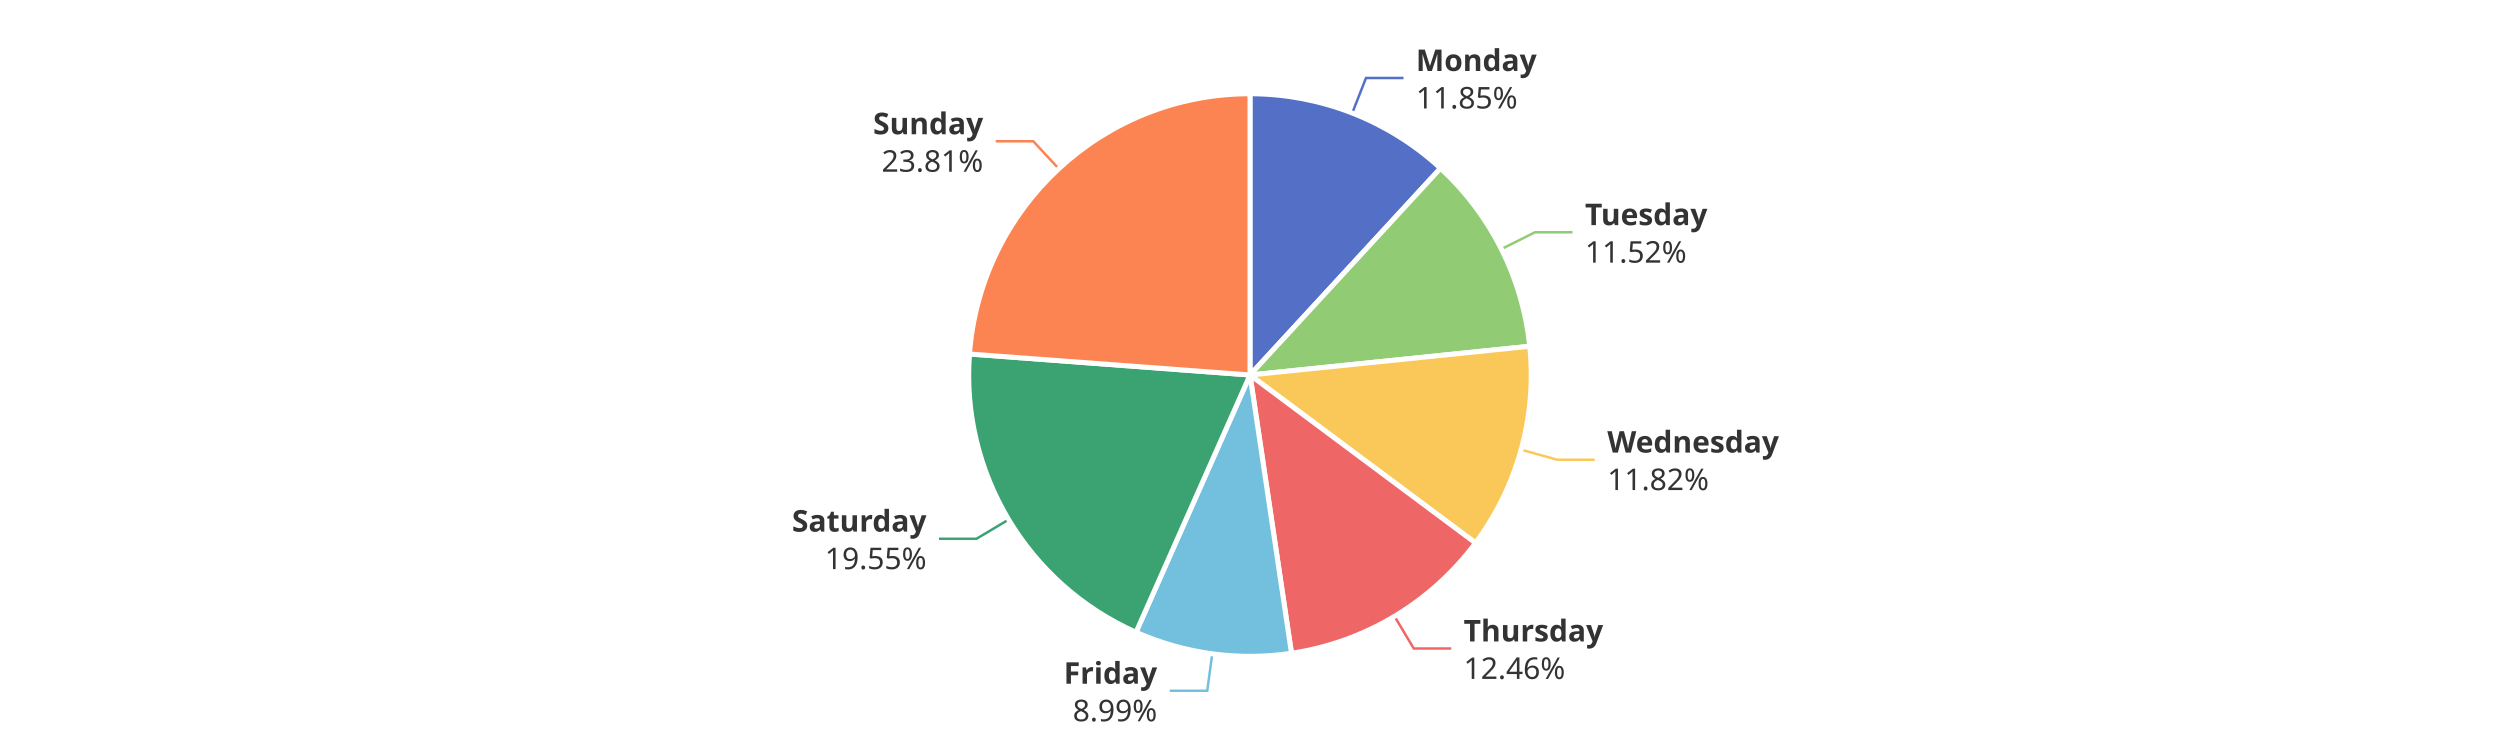
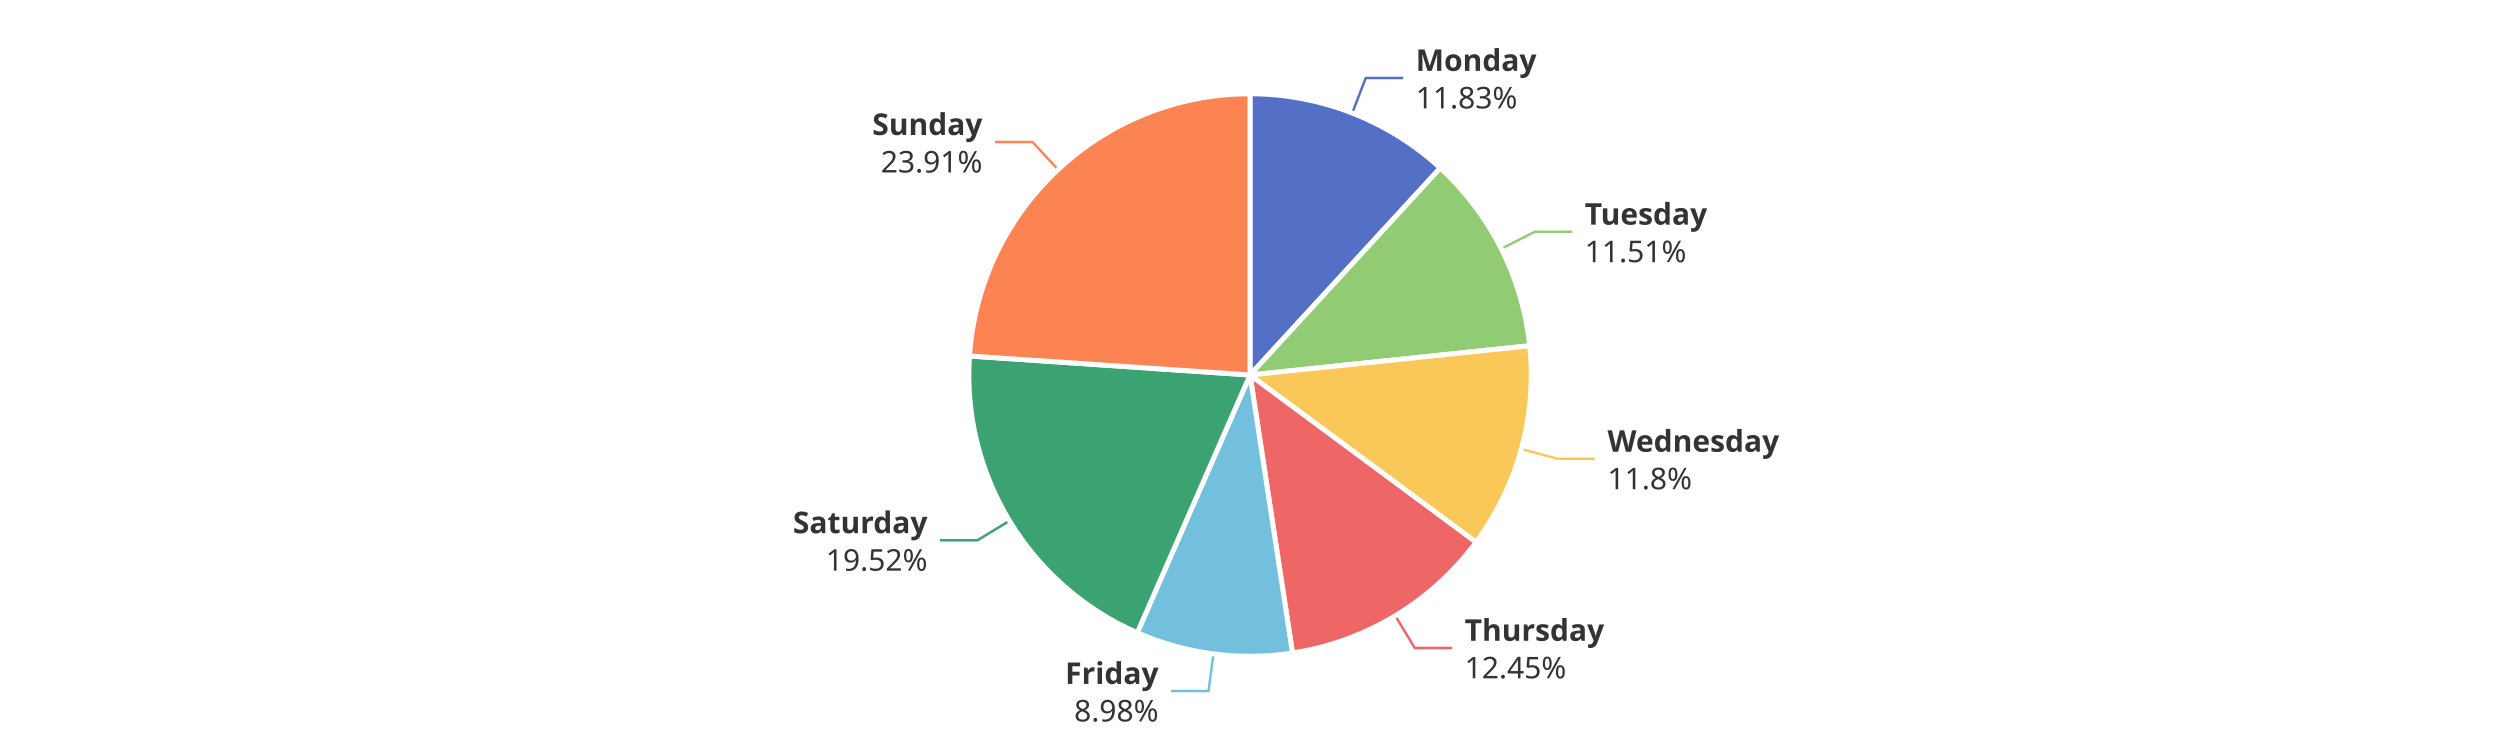
<svg xmlns="http://www.w3.org/2000/svg" width="1000" height="300" version="1.1" baseProfile="full" viewBox="0 0 1000 300">
  <rect width="1000" height="300" x="0" y="0" id="0" fill="#ffffff" />
-   <polyline points="540.9 45.2 546.4 31.2 561.4 31.2" fill="none" stroke="#5470c6" />
-   <polyline points="600.6 99.6 614 92.9 629 92.9" fill="none" stroke="#91cc75" />
-   <polyline points="608.5 179.9 622.9 183.9 637.9 183.9" fill="none" stroke="#fac858" />
-   <polyline points="557.8 246.5 565.5 259.4 580.5 259.4" fill="none" stroke="#ee6666" />
-   <polyline points="484.9 261.5 482.9 276.3 467.9 276.3" fill="none" stroke="#73c0de" />
-   <polyline points="403.5 207.8 390.6 215.5 375.6 215.5" fill="none" stroke="#3ba272" />
-   <polyline points="423.5 67.5 413.3 56.5 398.3 56.5" fill="none" stroke="#fc8452" />
-   <path d="M500 37.5A112.5 112.5 0 0 1 576.2 67.3L500 150Z" fill="#5470c6" stroke="#fff" stroke-width="2" stroke-linejoin="round" />
-   <path d="M576.2 67.3A112.5 112.5 0 0 1 611.9 138.5L500 150Z" fill="#91cc75" stroke="#fff" stroke-width="2" stroke-linejoin="round" />
-   <path d="M611.9 138.5A112.5 112.5 0 0 1 590.2 217.2L500 150Z" fill="#fac858" stroke="#fff" stroke-width="2" stroke-linejoin="round" />
-   <path d="M590.2 217.2A112.5 112.5 0 0 1 516.6 261.3L500 150Z" fill="#ee6666" stroke="#fff" stroke-width="2" stroke-linejoin="round" />
-   <path d="M516.6 261.3A112.5 112.5 0 0 1 454.4 252.9L500 150Z" fill="#73c0de" stroke="#fff" stroke-width="2" stroke-linejoin="round" />
-   <path d="M454.4 252.9A112.5 112.5 0 0 1 387.8 141.6L500 150Z" fill="#3ba272" stroke="#fff" stroke-width="2" stroke-linejoin="round" />
-   <path d="M387.8 141.6A112.5 112.5 0 0 1 500 37.5L500 150Z" fill="#fc8452" stroke="#fff" stroke-width="2" stroke-linejoin="round" />
-   <path d="M0 -15l42.8 0l0 30l-42.8 0Z" transform="translate(566.3767 31.2336)" fill="none" />
-   <text dominant-baseline="central" text-anchor="start" style="font-size:12px;font-family:sans-serif;font-weight:bold;" y="-7.5" transform="translate(566.3767 31.2336)" fill="#333" stroke="rgb(255,255,255)" stroke-width="2" paint-order="stroke" stroke-miterlimit="2">Monday</text>
-   <text dominant-baseline="central" text-anchor="start" style="font-size:12px;font-family:sans-serif;" y="7.5" transform="translate(566.3767 31.2336)" fill="#333" stroke="rgb(255,255,255)" stroke-width="2" paint-order="stroke" stroke-miterlimit="2">11.85%</text>
-   <path d="M0 -15l46.2 0l0 30l-46.2 0Z" transform="translate(634.0007 92.9028)" fill="none" />
-   <text dominant-baseline="central" text-anchor="start" style="font-size:12px;font-family:sans-serif;font-weight:bold;" y="-7.5" transform="translate(634.0007 92.9028)" fill="#333" stroke="rgb(255,255,255)" stroke-width="2" paint-order="stroke" stroke-miterlimit="2">Tuesday</text>
-   <text dominant-baseline="central" text-anchor="start" style="font-size:12px;font-family:sans-serif;" y="7.5" transform="translate(634.0007 92.9028)" fill="#333" stroke="rgb(255,255,255)" stroke-width="2" paint-order="stroke" stroke-miterlimit="2">11.52%</text>
-   <path d="M0 -15l63.6 0l0 30l-63.6 0Z" transform="translate(642.9174 183.8756)" fill="none" />
-   <text dominant-baseline="central" text-anchor="start" style="font-size:12px;font-family:sans-serif;font-weight:bold;" y="-7.5" transform="translate(642.9174 183.8756)" fill="#333" stroke="rgb(255,255,255)" stroke-width="2" paint-order="stroke" stroke-miterlimit="2">Wednesday</text>
-   <text dominant-baseline="central" text-anchor="start" style="font-size:12px;font-family:sans-serif;" y="7.5" transform="translate(642.9174 183.8756)" fill="#333" stroke="rgb(255,255,255)" stroke-width="2" paint-order="stroke" stroke-miterlimit="2">11.82%</text>
-   <path d="M0 -15l50.2 0l0 30l-50.2 0Z" transform="translate(585.4536 259.417)" fill="none" />
-   <text dominant-baseline="central" text-anchor="start" style="font-size:12px;font-family:sans-serif;font-weight:bold;" y="-7.5" transform="translate(585.4536 259.417)" fill="#333" stroke="rgb(255,255,255)" stroke-width="2" paint-order="stroke" stroke-miterlimit="2">Thursday</text>
-   <text dominant-baseline="central" text-anchor="start" style="font-size:12px;font-family:sans-serif;" y="7.5" transform="translate(585.4536 259.417)" fill="#333" stroke="rgb(255,255,255)" stroke-width="2" paint-order="stroke" stroke-miterlimit="2">12.46%</text>
-   <path d="M-34.2 -15l34.2 0l0 30l-34.2 0Z" transform="translate(462.8682 276.3438)" fill="none" />
-   <text dominant-baseline="central" text-anchor="end" style="font-size:12px;font-family:sans-serif;font-weight:bold;" y="-7.5" transform="translate(462.8682 276.3438)" fill="#333" stroke="rgb(255,255,255)" stroke-width="2" paint-order="stroke" stroke-miterlimit="2">Friday</text>
-   <text dominant-baseline="central" text-anchor="end" style="font-size:12px;font-family:sans-serif;" y="7.5" transform="translate(462.8682 276.3438)" fill="#333" stroke="rgb(255,255,255)" stroke-width="2" paint-order="stroke" stroke-miterlimit="2">8.99%</text>
-   <path d="M-48.2 -15l48.2 0l0 30l-48.2 0Z" transform="translate(370.6036 215.488)" fill="none" />
-   <text dominant-baseline="central" text-anchor="end" style="font-size:12px;font-family:sans-serif;font-weight:bold;" y="-7.5" transform="translate(370.6036 215.488)" fill="#333" stroke="rgb(255,255,255)" stroke-width="2" paint-order="stroke" stroke-miterlimit="2">Saturday</text>
-   <text dominant-baseline="central" text-anchor="end" style="font-size:12px;font-family:sans-serif;" y="7.5" transform="translate(370.6036 215.488)" fill="#333" stroke="rgb(255,255,255)" stroke-width="2" paint-order="stroke" stroke-miterlimit="2">19.55%</text>
-   <path d="M-40.9 -15l40.9 0l0 30l-40.9 0Z" transform="translate(393.2766 56.5372)" fill="none" />
-   <text dominant-baseline="central" text-anchor="end" style="font-size:12px;font-family:sans-serif;font-weight:bold;" y="-7.5" transform="translate(393.2766 56.5372)" fill="#333" stroke="rgb(255,255,255)" stroke-width="2" paint-order="stroke" stroke-miterlimit="2">Sunday</text>
-   <text dominant-baseline="central" text-anchor="end" style="font-size:12px;font-family:sans-serif;" y="7.5" transform="translate(393.2766 56.5372)" fill="#333" stroke="rgb(255,255,255)" stroke-width="2" paint-order="stroke" stroke-miterlimit="2">23.81%</text>
+   <polyline points="540.9 45.2 546.3 31.2 561.3 31.2" fill="none" stroke="#5470c6" />
+   <polyline points="600.5 99.5 613.9 92.7 628.9 92.7" fill="none" stroke="#91cc75" />
+   <polyline points="608.5 179.6 623 183.5 638 183.5" fill="none" stroke="#fac858" />
+   <polyline points="558.1 246.3 565.9 259.2 580.9 259.2" fill="none" stroke="#ee6666" />
+   <polyline points="485.4 261.5 483.4 276.4 468.4 276.4" fill="none" stroke="#73c0de" />
+   <polyline points="403.8 208.3 391 216.1 376 216.1" fill="none" stroke="#3ba272" />
+   <polyline points="423.2 67.8 413 56.8 398 56.8" fill="none" stroke="#fc8452" />
+   <path d="M500 37.5A112.5 112.5 0 0 1 576.1 67.2L500 150Z" fill="#5470c6" stroke="#fff" stroke-width="2" stroke-linejoin="round" />
+   <path d="M576.1 67.2A112.5 112.5 0 0 1 611.9 138.3L500 150Z" fill="#91cc75" stroke="#fff" stroke-width="2" stroke-linejoin="round" />
+   <path d="M611.9 138.3A112.5 112.5 0 0 1 590.4 216.9L500 150Z" fill="#fac858" stroke="#fff" stroke-width="2" stroke-linejoin="round" />
+   <path d="M590.4 216.9A112.5 112.5 0 0 1 517 261.2L500 150Z" fill="#ee6666" stroke="#fff" stroke-width="2" stroke-linejoin="round" />
+   <path d="M517 261.2A112.5 112.5 0 0 1 454.9 253.1L500 150Z" fill="#73c0de" stroke="#fff" stroke-width="2" stroke-linejoin="round" />
+   <path d="M454.9 253.1A112.5 112.5 0 0 1 387.8 142.4L500 150Z" fill="#3ba272" stroke="#fff" stroke-width="2" stroke-linejoin="round" />
+   <path d="M387.8 142.4A112.5 112.5 0 0 1 500 37.5L500 150Z" fill="#fc8452" stroke="#fff" stroke-width="2" stroke-linejoin="round" />
+   <path d="M0 -15l42.8 0l0 30l-42.8 0Z" transform="translate(566.2977 31.2028)" fill="none" />
+   <text dominant-baseline="central" text-anchor="start" style="font-size:12px;font-family:sans-serif;font-weight:bold;" y="-7.5" transform="translate(566.2977 31.2028)" fill="#333" stroke="rgb(255,255,255)" stroke-width="2" paint-order="stroke" stroke-miterlimit="2">Monday</text>
+   <text dominant-baseline="central" text-anchor="start" style="font-size:12px;font-family:sans-serif;" y="7.5" transform="translate(566.2977 31.2028)" fill="#333" stroke="rgb(255,255,255)" stroke-width="2" paint-order="stroke" stroke-miterlimit="2">11.83%</text>
+   <path d="M0 -15l46.2 0l0 30l-46.2 0Z" transform="translate(633.9045 92.7112)" fill="none" />
+   <text dominant-baseline="central" text-anchor="start" style="font-size:12px;font-family:sans-serif;font-weight:bold;" y="-7.5" transform="translate(633.9045 92.7112)" fill="#333" stroke="rgb(255,255,255)" stroke-width="2" paint-order="stroke" stroke-miterlimit="2">Tuesday</text>
+   <text dominant-baseline="central" text-anchor="start" style="font-size:12px;font-family:sans-serif;" y="7.5" transform="translate(633.9045 92.7112)" fill="#333" stroke="rgb(255,255,255)" stroke-width="2" paint-order="stroke" stroke-miterlimit="2">11.51%</text>
+   <path d="M0 -15l63.6 0l0 30l-63.6 0Z" transform="translate(643.0083 183.5439)" fill="none" />
+   <text dominant-baseline="central" text-anchor="start" style="font-size:12px;font-family:sans-serif;font-weight:bold;" y="-7.5" transform="translate(643.0083 183.5439)" fill="#333" stroke="rgb(255,255,255)" stroke-width="2" paint-order="stroke" stroke-miterlimit="2">Wednesday</text>
+   <text dominant-baseline="central" text-anchor="start" style="font-size:12px;font-family:sans-serif;" y="7.5" transform="translate(643.0083 183.5439)" fill="#333" stroke="rgb(255,255,255)" stroke-width="2" paint-order="stroke" stroke-miterlimit="2">11.8%</text>
+   <path d="M0 -15l50.2 0l0 30l-50.2 0Z" transform="translate(585.8597 259.173)" fill="none" />
+   <text dominant-baseline="central" text-anchor="start" style="font-size:12px;font-family:sans-serif;font-weight:bold;" y="-7.5" transform="translate(585.8597 259.173)" fill="#333" stroke="rgb(255,255,255)" stroke-width="2" paint-order="stroke" stroke-miterlimit="2">Thursday</text>
+   <text dominant-baseline="central" text-anchor="start" style="font-size:12px;font-family:sans-serif;" y="7.5" transform="translate(585.8597 259.173)" fill="#333" stroke="rgb(255,255,255)" stroke-width="2" paint-order="stroke" stroke-miterlimit="2">12.45%</text>
+   <path d="M-34.2 -15l34.2 0l0 30l-34.2 0Z" transform="translate(463.4257 276.4181)" fill="none" />
+   <text dominant-baseline="central" text-anchor="end" style="font-size:12px;font-family:sans-serif;font-weight:bold;" y="-7.5" transform="translate(463.4257 276.4181)" fill="#333" stroke="rgb(255,255,255)" stroke-width="2" paint-order="stroke" stroke-miterlimit="2">Friday</text>
+   <text dominant-baseline="central" text-anchor="end" style="font-size:12px;font-family:sans-serif;" y="7.5" transform="translate(463.4257 276.4181)" fill="#333" stroke="rgb(255,255,255)" stroke-width="2" paint-order="stroke" stroke-miterlimit="2">8.98%</text>
+   <path d="M-48.2 -15l48.2 0l0 30l-48.2 0Z" transform="translate(370.9824 216.1167)" fill="none" />
+   <text dominant-baseline="central" text-anchor="end" style="font-size:12px;font-family:sans-serif;font-weight:bold;" y="-7.5" transform="translate(370.9824 216.1167)" fill="#333" stroke="rgb(255,255,255)" stroke-width="2" paint-order="stroke" stroke-miterlimit="2">Saturday</text>
+   <text dominant-baseline="central" text-anchor="end" style="font-size:12px;font-family:sans-serif;" y="7.5" transform="translate(370.9824 216.1167)" fill="#333" stroke="rgb(255,255,255)" stroke-width="2" paint-order="stroke" stroke-miterlimit="2">19.52%</text>
+   <path d="M-40.9 -15l40.9 0l0 30l-40.9 0Z" transform="translate(392.9611 56.8309)" fill="none" />
+   <text dominant-baseline="central" text-anchor="end" style="font-size:12px;font-family:sans-serif;font-weight:bold;" y="-7.5" transform="translate(392.9611 56.8309)" fill="#333" stroke="rgb(255,255,255)" stroke-width="2" paint-order="stroke" stroke-miterlimit="2">Sunday</text>
+   <text dominant-baseline="central" text-anchor="end" style="font-size:12px;font-family:sans-serif;" y="7.5" transform="translate(392.9611 56.8309)" fill="#333" stroke="rgb(255,255,255)" stroke-width="2" paint-order="stroke" stroke-miterlimit="2">23.91%</text>
</svg>
